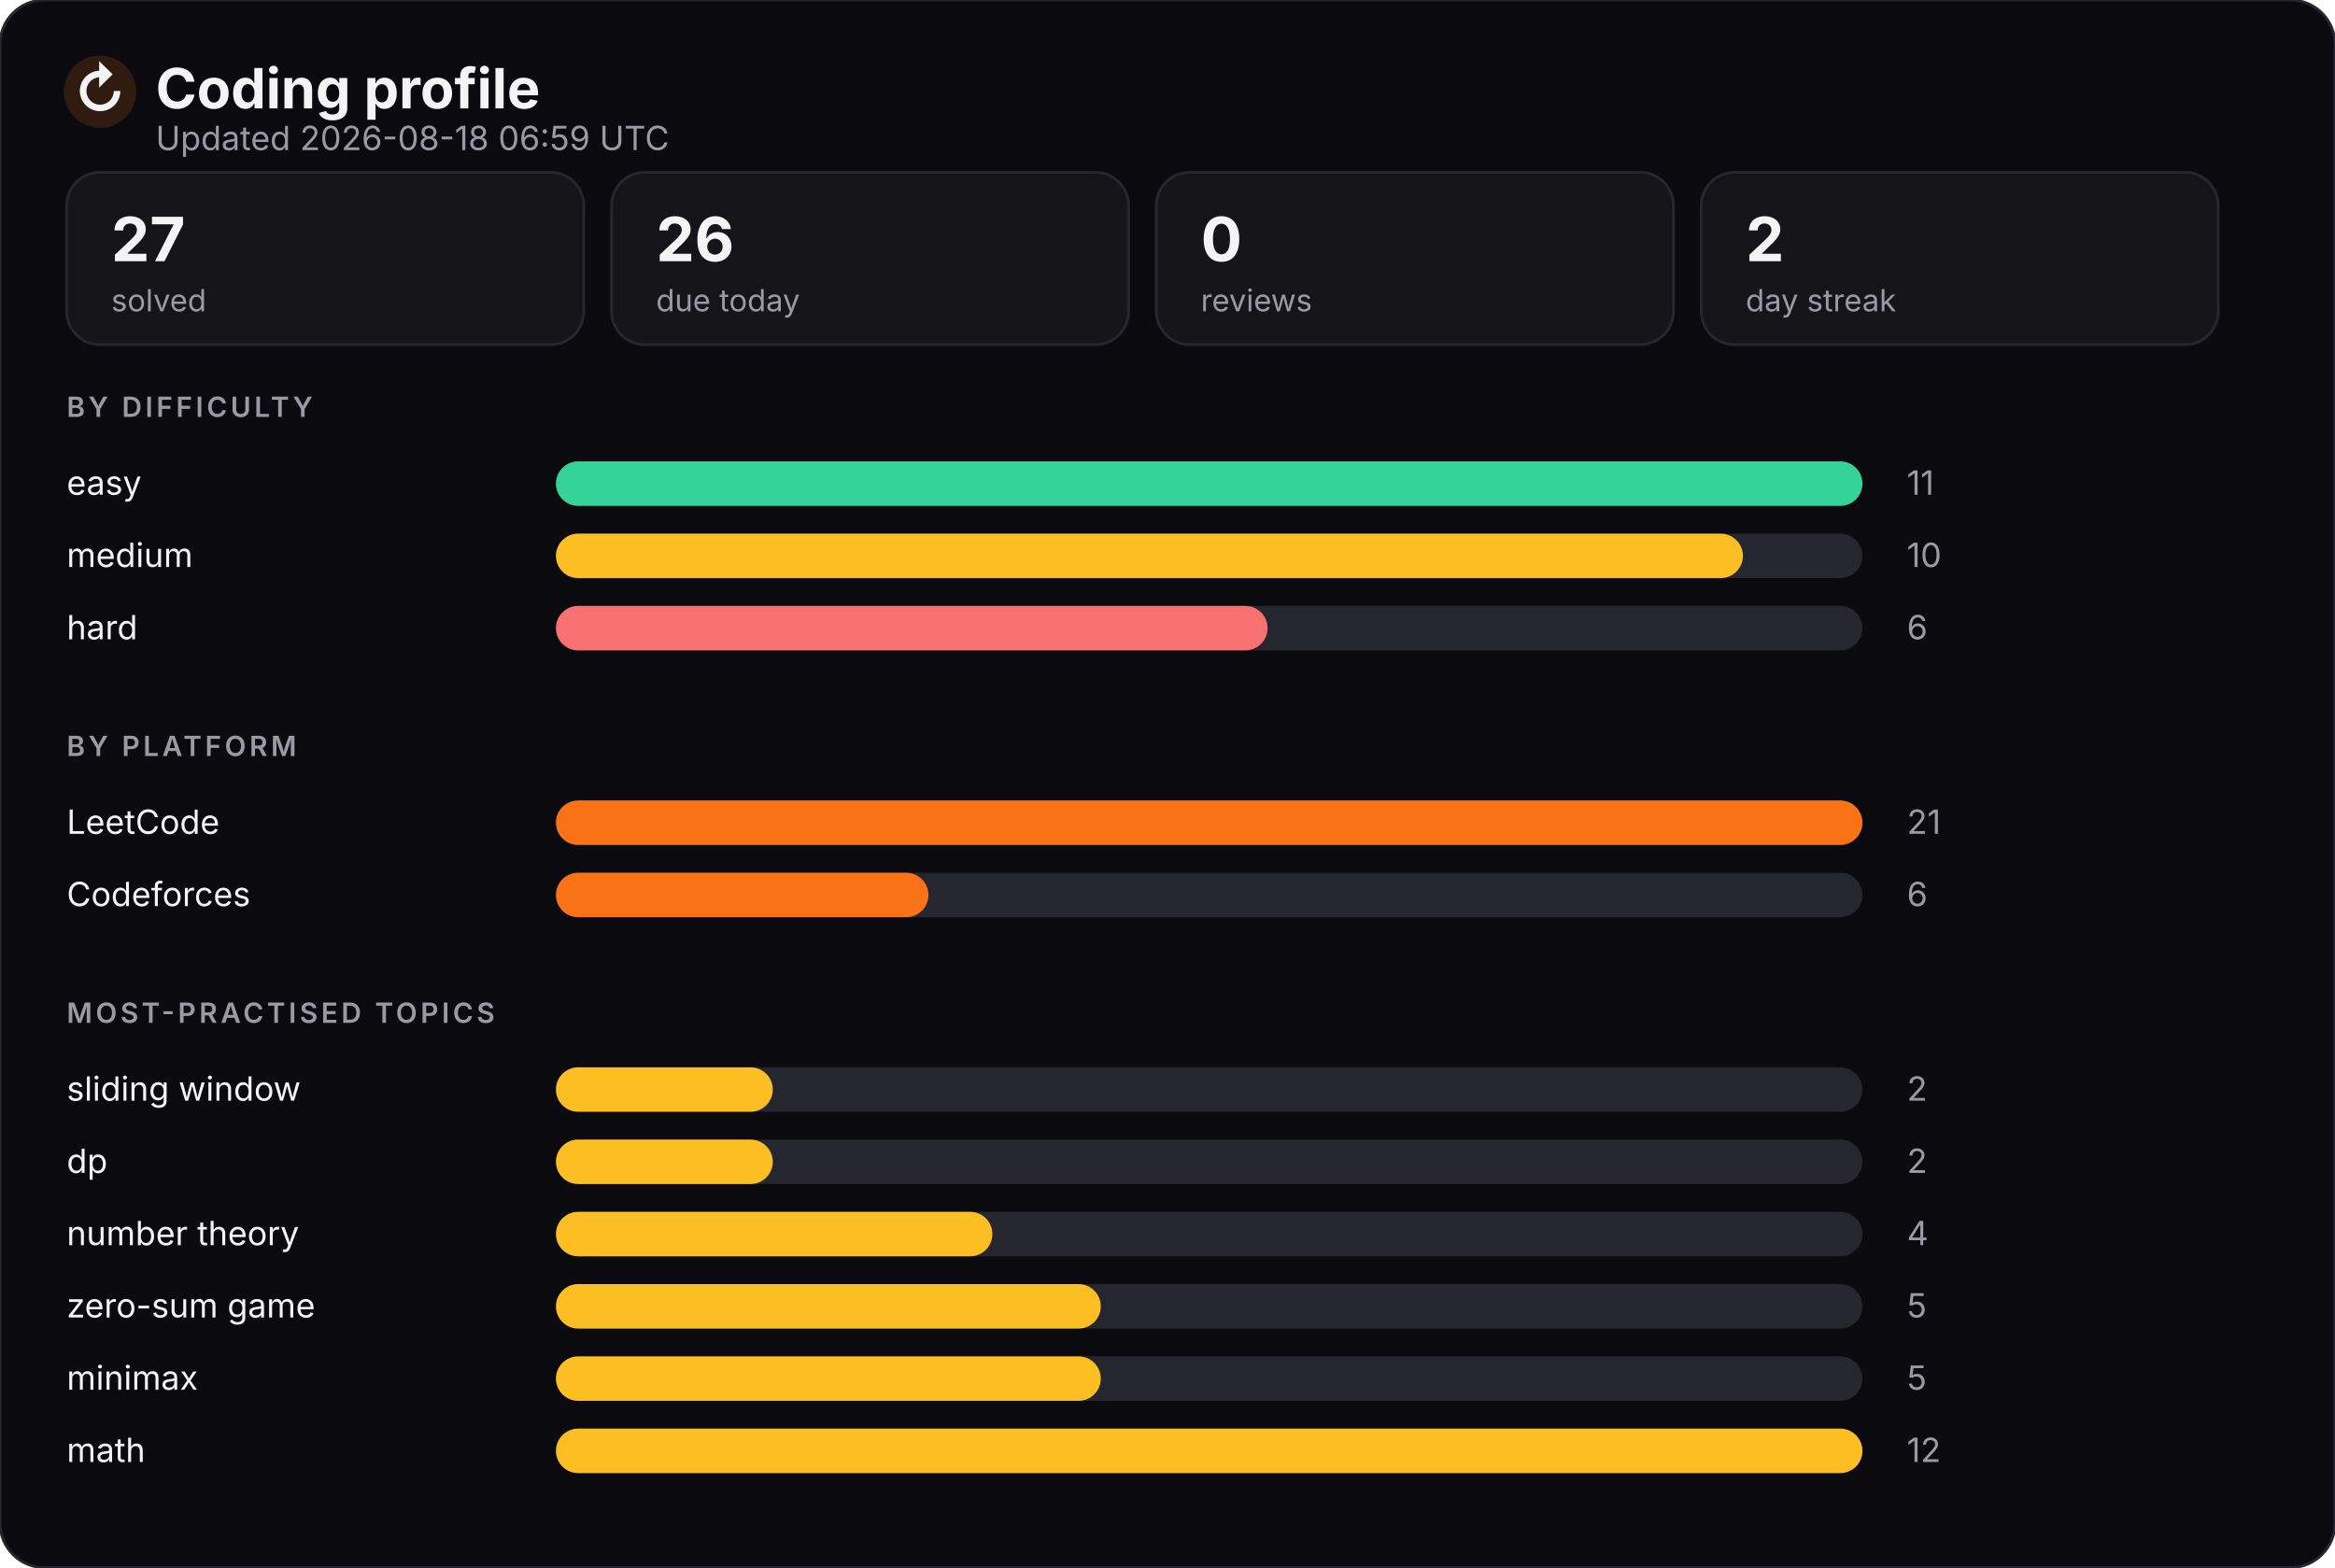
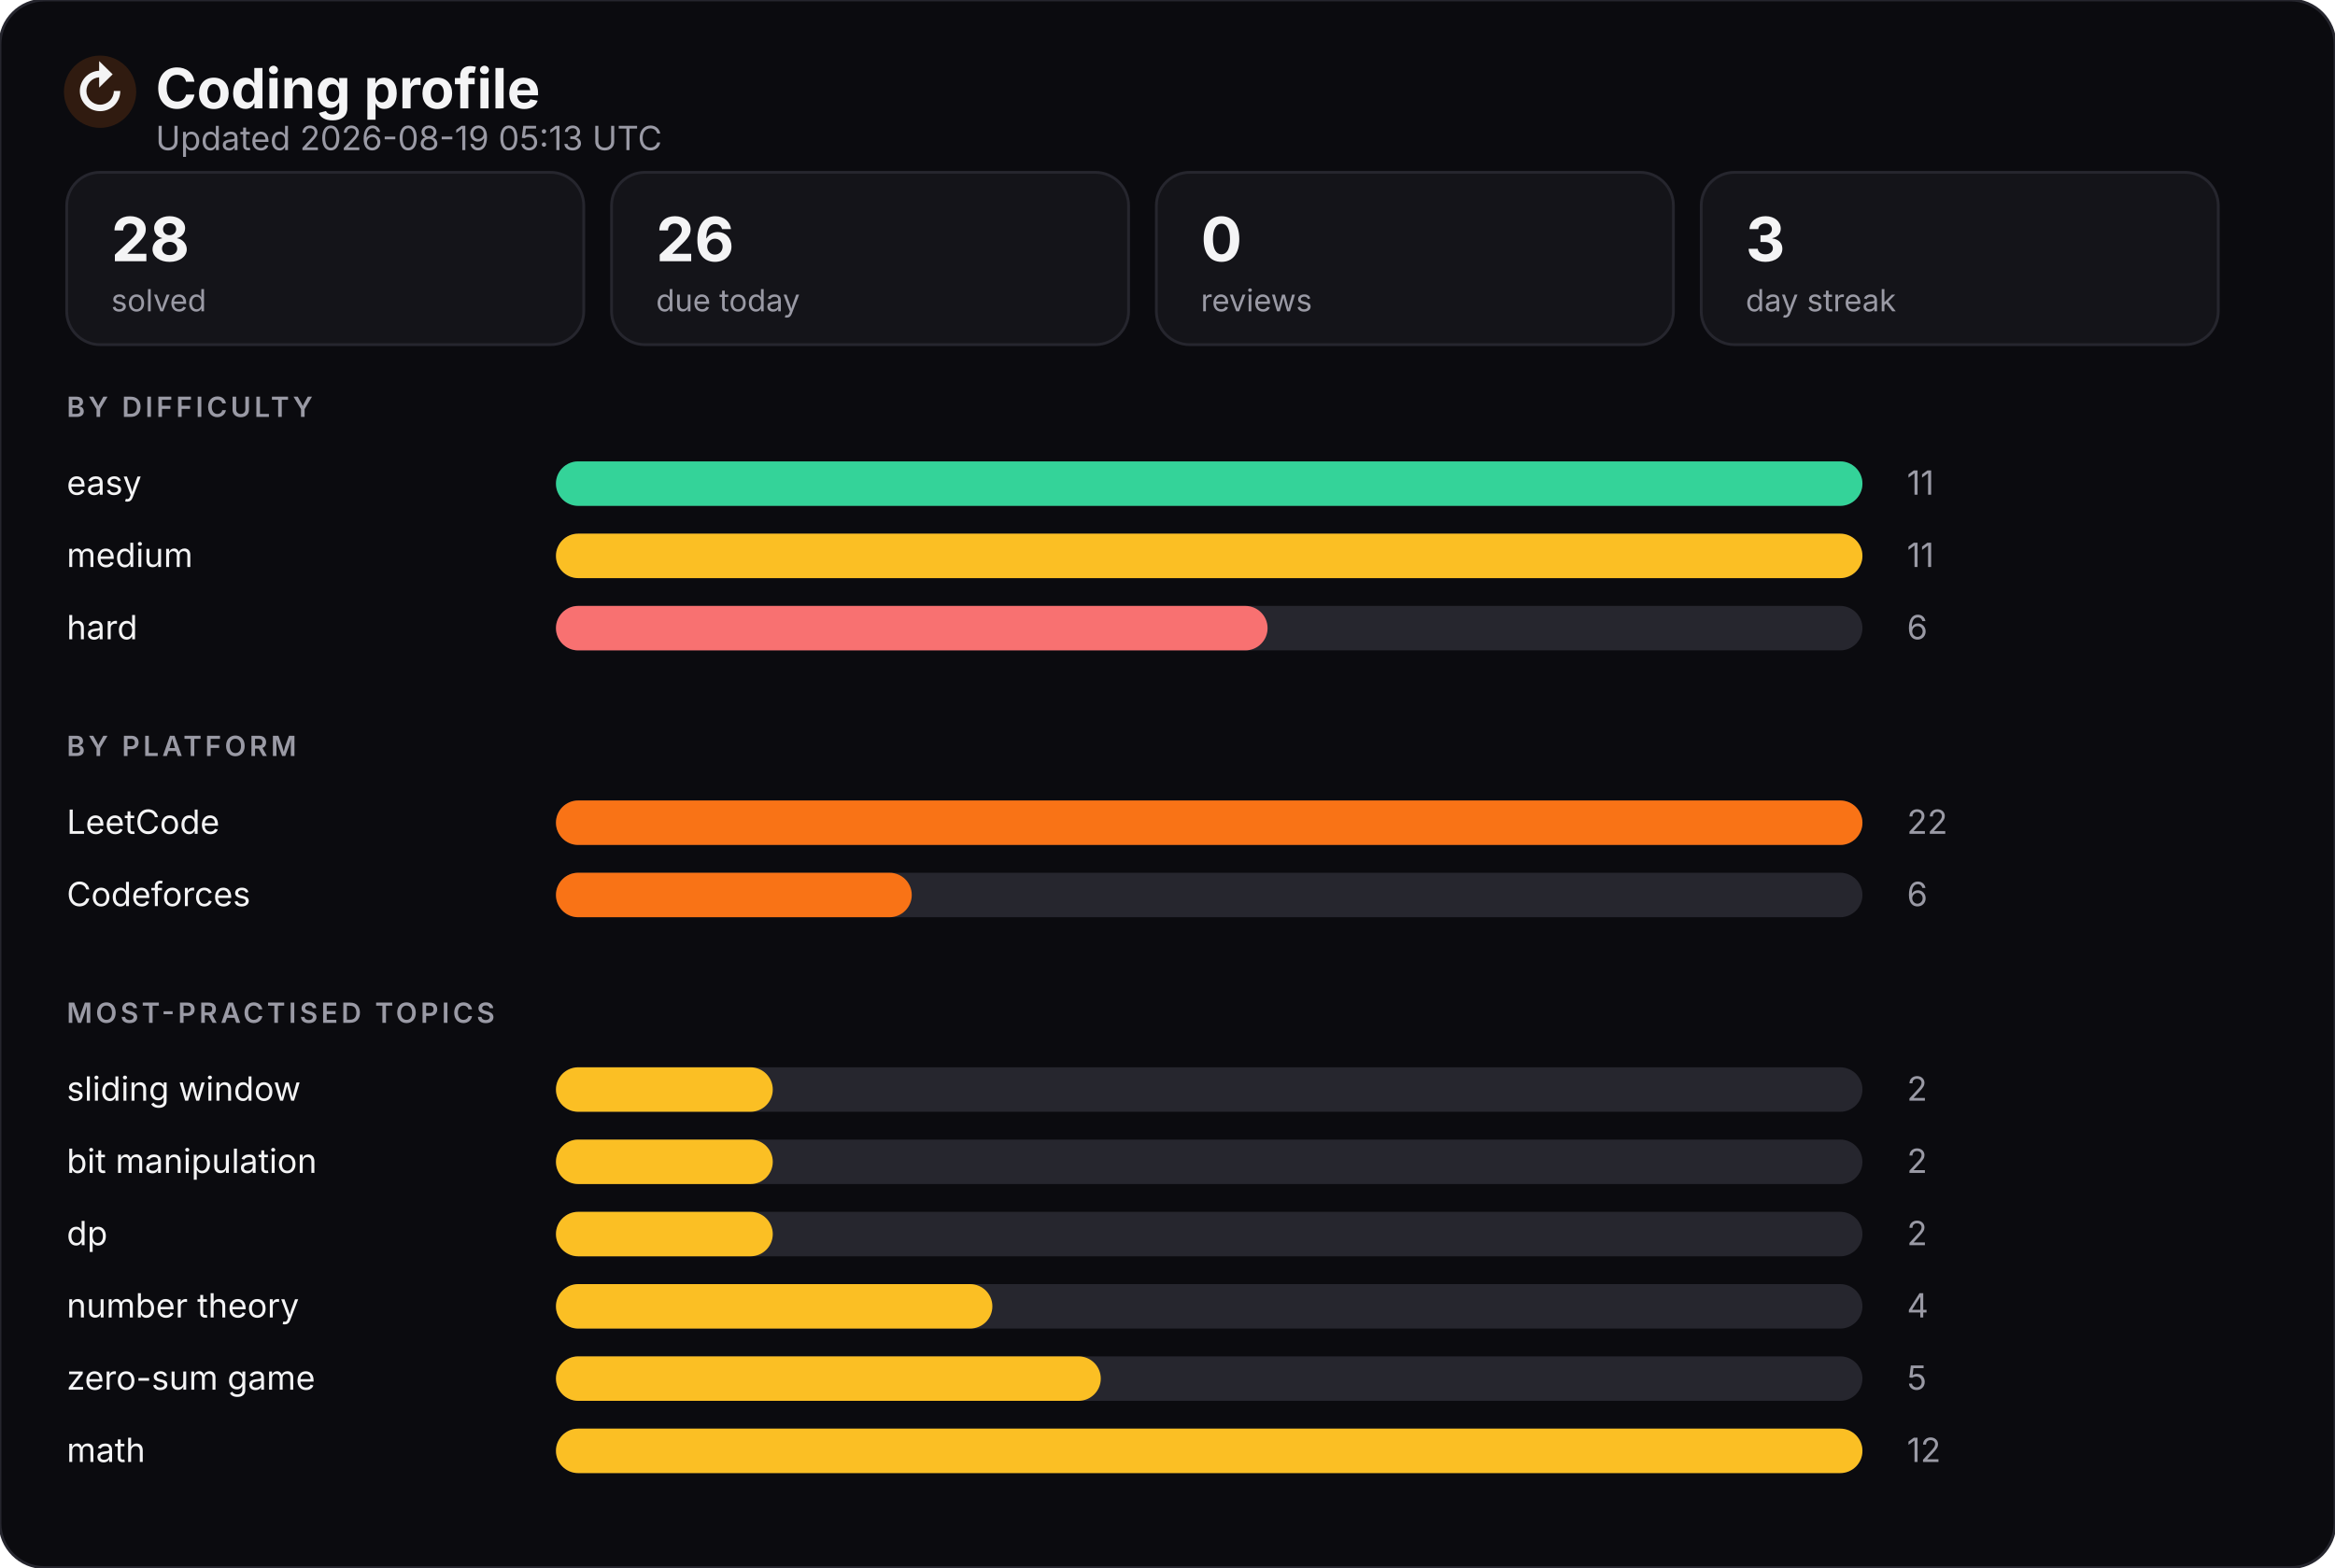
<svg xmlns="http://www.w3.org/2000/svg" width="840" height="564" viewBox="0 0 840 564" role="img" aria-label="Coding profile">
  <style>
    text { font-family: -apple-system, BlinkMacSystemFont, "Segoe UI", Inter, sans-serif; }
    .title { fill: #f4f4f5; font-size: 20px; font-weight: 700; }
    .subtitle { fill: #9a9aa5; font-size: 12px; }
    .section { fill: #9a9aa5; font-size: 10px; letter-spacing: 0.12em; font-weight: 600; }
    .label { fill: #f4f4f5; font-size: 12px; }
    .value { fill: #9a9aa5; font-size: 12px; }
    .tileValue { fill: #f4f4f5; font-size: 22px; font-weight: 700; }
    .tileLabel { fill: #9a9aa5; font-size: 11px; }

    .bar { transform-origin: 200px center; animation: grow 900ms cubic-bezier(.2,.8,.2,1) both; }
    .tile { animation: rise 600ms cubic-bezier(.2,.8,.2,1) both; }
    @keyframes grow { from { transform: scaleX(0); } to { transform: scaleX(1); } }
    @keyframes rise { from { opacity: 0; transform: translateY(6px); } to { opacity: 1; transform: none; } }
    @media (prefers-reduced-motion: reduce) {
      .bar, .tile { animation: none; }
    }
  </style>
  <rect width="840" height="564" rx="16" fill="#0b0b0f" stroke="#26262e" />
  <circle cx="36" cy="33" r="13" fill="#f97316" opacity="0.16" />
  <text x="36" y="40" class="title" fill="#f97316" text-anchor="middle">↻</text>
  <text x="56" y="39" class="title">Coding profile</text>
-   <text x="56" y="54" class="subtitle">Updated 2026-08-18 06:59 UTC</text>
+   <text x="56" y="54" class="subtitle">Updated 2026-08-19 05:13 UTC</text>
  <g class="tile" style="animation-delay:0s">
    <rect x="24" y="62" width="186" height="62" rx="12" fill="#141419" stroke="#26262e" />
-     <text x="40" y="94" class="tileValue">27</text>
+     <text x="40" y="94" class="tileValue">28</text>
    <text x="40" y="112" class="tileLabel">solved</text>
  </g>
  <g class="tile" style="animation-delay:0.06s">
    <rect x="220" y="62" width="186" height="62" rx="12" fill="#141419" stroke="#26262e" />
    <text x="236" y="94" class="tileValue">26</text>
    <text x="236" y="112" class="tileLabel">due today</text>
  </g>
  <g class="tile" style="animation-delay:0.12s">
    <rect x="416" y="62" width="186" height="62" rx="12" fill="#141419" stroke="#26262e" />
    <text x="432" y="94" class="tileValue">0</text>
    <text x="432" y="112" class="tileLabel">reviews</text>
  </g>
  <g class="tile" style="animation-delay:0.18s">
    <rect x="612" y="62" width="186" height="62" rx="12" fill="#141419" stroke="#26262e" />
-     <text x="628" y="94" class="tileValue">2</text>
+     <text x="628" y="94" class="tileValue">3</text>
    <text x="628" y="112" class="tileLabel">day streak</text>
  </g>
  <text x="24" y="150" class="section">BY DIFFICULTY</text>
  <text x="24" y="178" class="label">easy</text>
  <rect x="200" y="166" width="470" height="16" rx="8" fill="#26262e" />
  <rect x="200" y="166" width="470" height="16" rx="8" fill="#34d399" class="bar" style="animation-delay:0s" />
  <text x="686" y="178" class="value">11</text>
  <text x="24" y="204" class="label">medium</text>
  <rect x="200" y="192" width="470" height="16" rx="8" fill="#26262e" />
-   <rect x="200" y="192" width="427" height="16" rx="8" fill="#fbbf24" class="bar" style="animation-delay:0.08s" />
-   <text x="686" y="204" class="value">10</text>
+   <rect x="200" y="192" width="470" height="16" rx="8" fill="#fbbf24" class="bar" style="animation-delay:0.08s" />
+   <text x="686" y="204" class="value">11</text>
  <text x="24" y="230" class="label">hard</text>
  <rect x="200" y="218" width="470" height="16" rx="8" fill="#26262e" />
  <rect x="200" y="218" width="256" height="16" rx="8" fill="#f87171" class="bar" style="animation-delay:0.16s" />
  <text x="686" y="230" class="value">6</text>
  <text x="24" y="272" class="section">BY PLATFORM</text>
  <text x="24" y="300" class="label">LeetCode</text>
  <rect x="200" y="288" width="470" height="16" rx="8" fill="#26262e" />
  <rect x="200" y="288" width="470" height="16" rx="8" fill="#f97316" class="bar" style="animation-delay:0.24s" />
-   <text x="686" y="300" class="value">21</text>
+   <text x="686" y="300" class="value">22</text>
  <text x="24" y="326" class="label">Codeforces</text>
  <rect x="200" y="314" width="470" height="16" rx="8" fill="#26262e" />
-   <rect x="200" y="314" width="134" height="16" rx="8" fill="#f97316" class="bar" style="animation-delay:0.32s" />
+   <rect x="200" y="314" width="128" height="16" rx="8" fill="#f97316" class="bar" style="animation-delay:0.32s" />
  <text x="686" y="326" class="value">6</text>
  <text x="24" y="368" class="section">MOST-PRACTISED TOPICS</text>
  <text x="24" y="396" class="label">sliding window</text>
  <rect x="200" y="384" width="470" height="16" rx="8" fill="#26262e" />
  <rect x="200" y="384" width="78" height="16" rx="8" fill="#fbbf24" class="bar" style="animation-delay:0.4s" />
  <text x="686" y="396" class="value">2</text>
-   <text x="24" y="422" class="label">dp</text>
+   <text x="24" y="422" class="label">bit manipulation</text>
  <rect x="200" y="410" width="470" height="16" rx="8" fill="#26262e" />
  <rect x="200" y="410" width="78" height="16" rx="8" fill="#fbbf24" class="bar" style="animation-delay:0.48s" />
  <text x="686" y="422" class="value">2</text>
-   <text x="24" y="448" class="label">number theory</text>
+   <text x="24" y="448" class="label">dp</text>
  <rect x="200" y="436" width="470" height="16" rx="8" fill="#26262e" />
-   <rect x="200" y="436" width="157" height="16" rx="8" fill="#fbbf24" class="bar" style="animation-delay:0.56s" />
-   <text x="686" y="448" class="value">4</text>
-   <text x="24" y="474" class="label">zero-sum game</text>
+   <rect x="200" y="436" width="78" height="16" rx="8" fill="#fbbf24" class="bar" style="animation-delay:0.56s" />
+   <text x="686" y="448" class="value">2</text>
+   <text x="24" y="474" class="label">number theory</text>
  <rect x="200" y="462" width="470" height="16" rx="8" fill="#26262e" />
-   <rect x="200" y="462" width="196" height="16" rx="8" fill="#fbbf24" class="bar" style="animation-delay:0.64s" />
-   <text x="686" y="474" class="value">5</text>
-   <text x="24" y="500" class="label">minimax</text>
+   <rect x="200" y="462" width="157" height="16" rx="8" fill="#fbbf24" class="bar" style="animation-delay:0.64s" />
+   <text x="686" y="474" class="value">4</text>
+   <text x="24" y="500" class="label">zero-sum game</text>
  <rect x="200" y="488" width="470" height="16" rx="8" fill="#26262e" />
  <rect x="200" y="488" width="196" height="16" rx="8" fill="#fbbf24" class="bar" style="animation-delay:0.72s" />
  <text x="686" y="500" class="value">5</text>
  <text x="24" y="526" class="label">math</text>
  <rect x="200" y="514" width="470" height="16" rx="8" fill="#26262e" />
  <rect x="200" y="514" width="470" height="16" rx="8" fill="#fbbf24" class="bar" style="animation-delay:0.8s" />
  <text x="686" y="526" class="value">12</text>
</svg>
